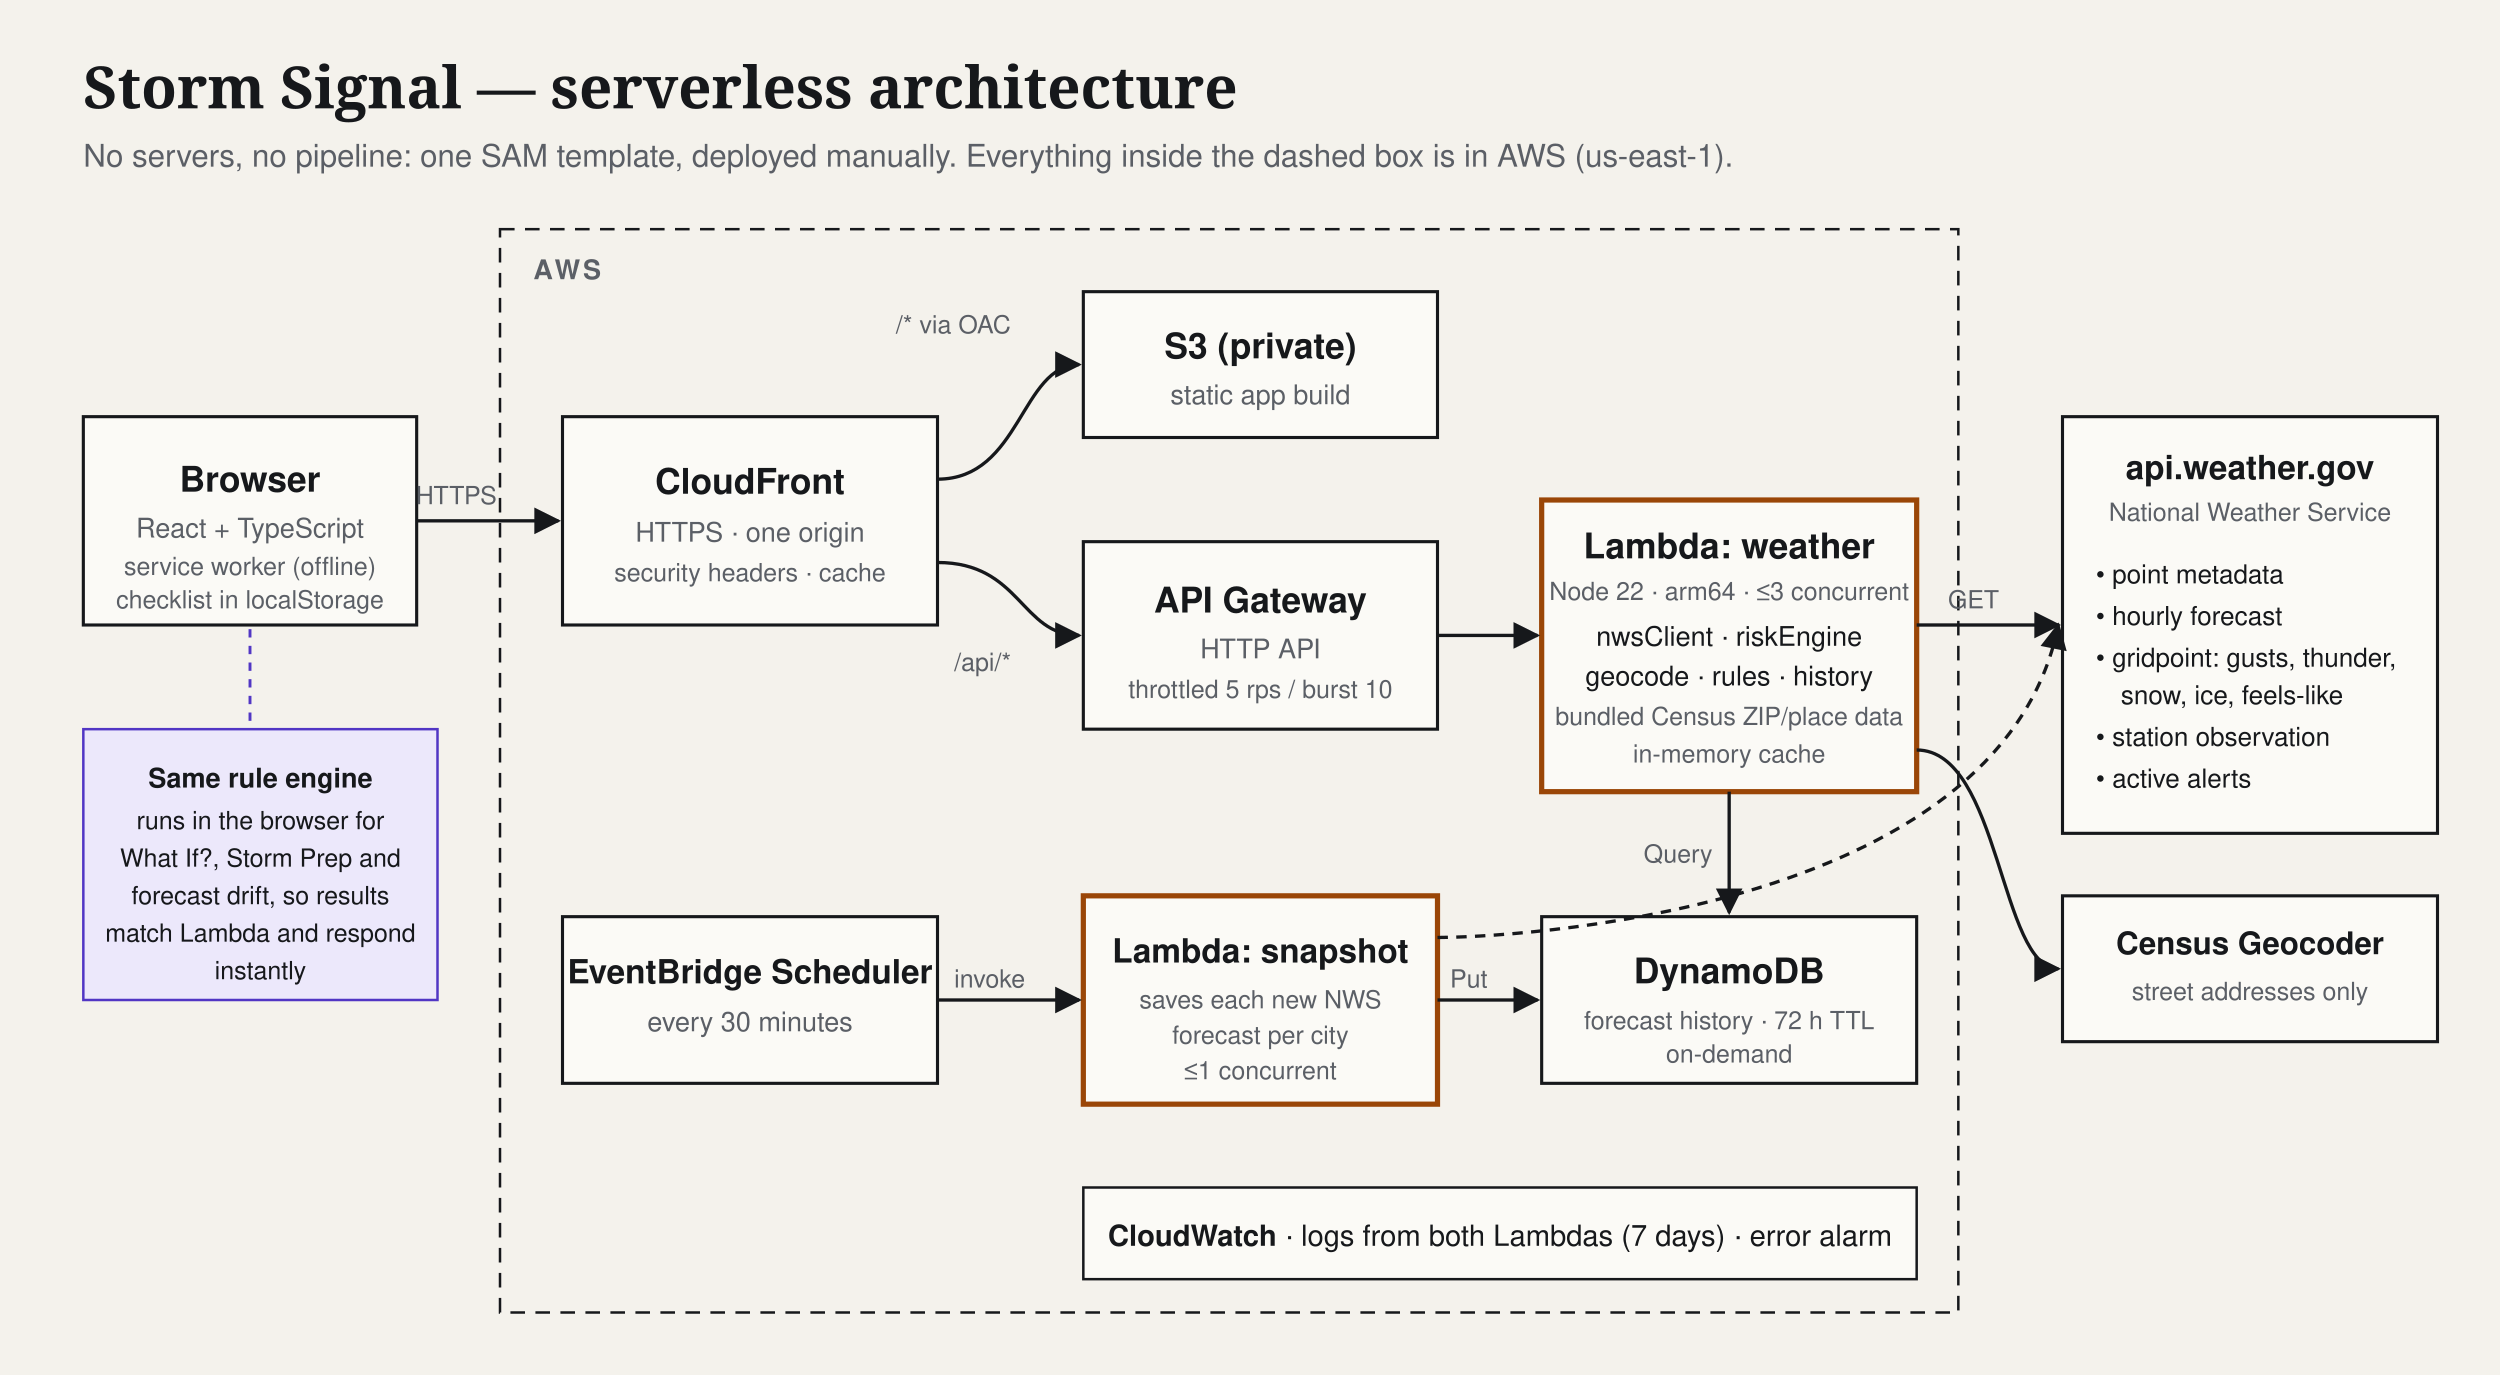
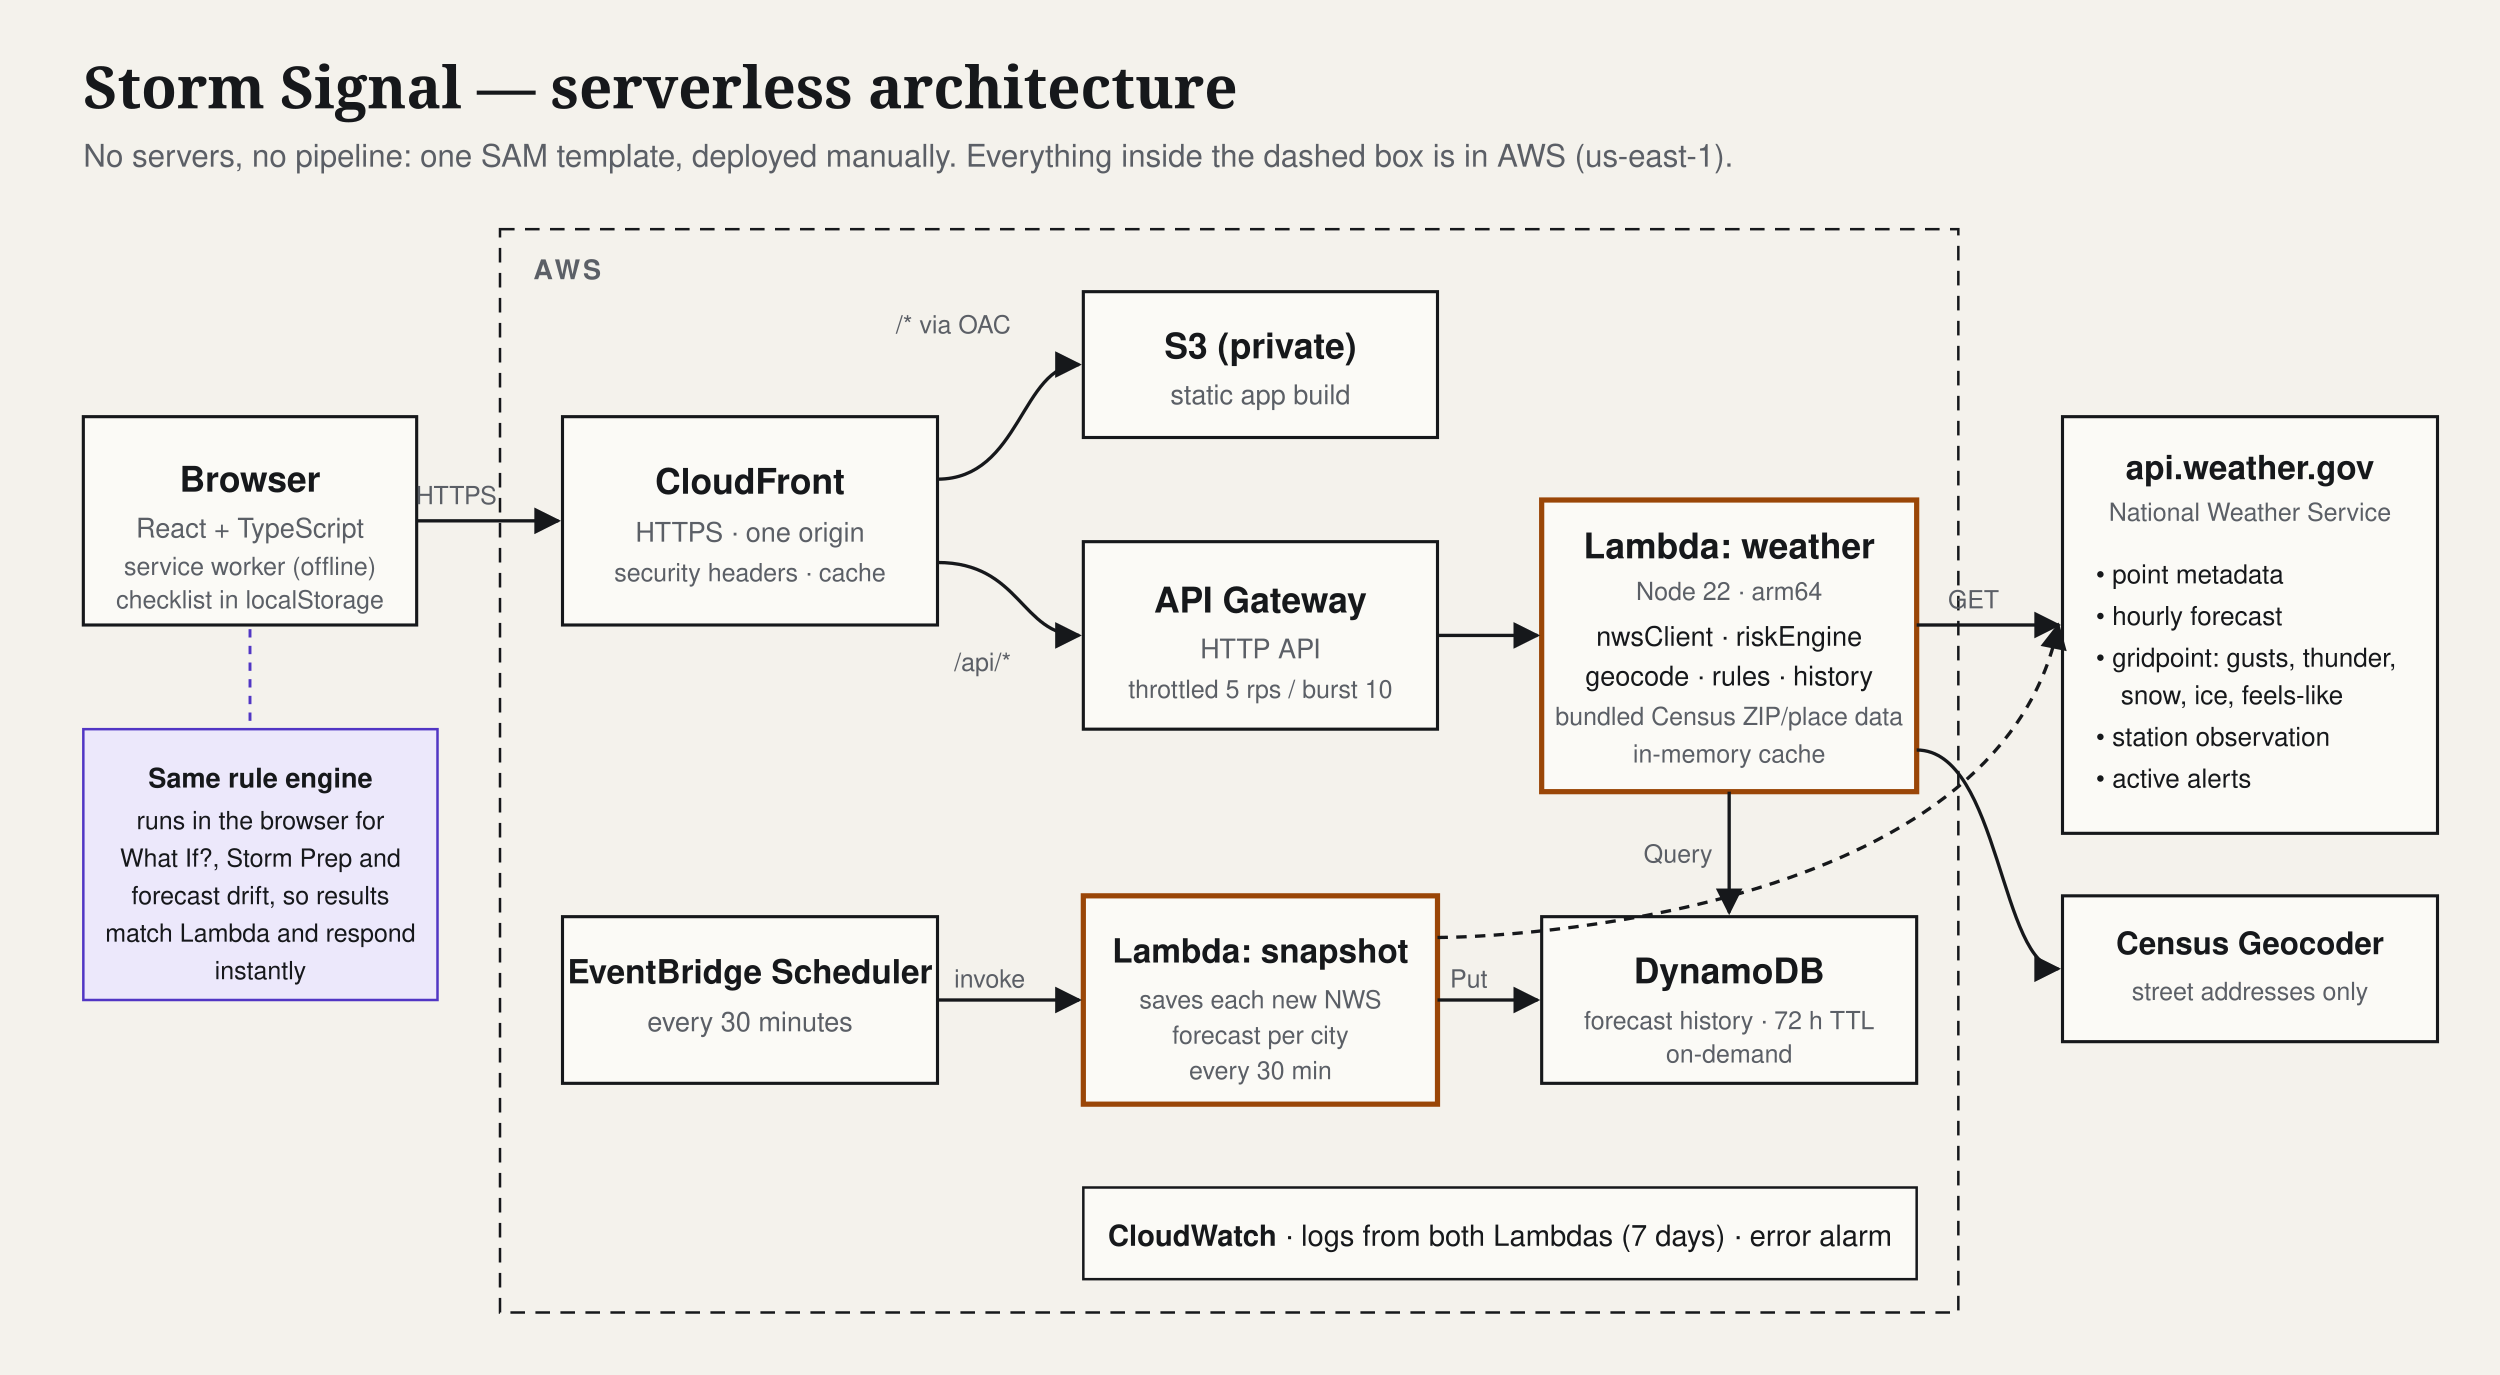
<svg xmlns="http://www.w3.org/2000/svg" viewBox="0 0 1200 660" font-family="Segoe UI, Helvetica, Arial, sans-serif">
  <defs>
    <marker id="a" viewBox="0 0 10 10" refX="9" refY="5" markerWidth="8" markerHeight="8" orient="auto-start-reverse">
      <path d="M0 0L10 5L0 10z" fill="#16181b" />
    </marker>
  </defs>
  <rect width="1200" height="660" fill="#f4f2ec" />
  <text x="40" y="52" font-size="28" font-weight="700" fill="#16181b" font-family="Georgia, serif">Storm Signal — serverless architecture</text>
  <text x="40" y="80" font-size="15" fill="#5b5f66">No servers, no pipeline: one SAM template, deployed manually. Everything inside the dashed box is in AWS (us-east-1).</text>
  <rect x="40" y="200" width="160" height="100" fill="#fbfaf6" stroke="#16181b" stroke-width="1.5" />
  <text x="120" y="236" text-anchor="middle" font-size="17" font-weight="700" fill="#16181b">Browser</text>
  <text x="120" y="258" text-anchor="middle" font-size="13" fill="#5b5f66">React + TypeScript</text>
  <text x="120" y="276" text-anchor="middle" font-size="12" fill="#5b5f66">service worker (offline)</text>
  <text x="120" y="292" text-anchor="middle" font-size="12" fill="#5b5f66">checklist in localStorage</text>
  <rect x="240" y="110" width="700" height="520" fill="none" stroke="#16181b" stroke-width="1.2" stroke-dasharray="7 5" />
  <text x="256" y="134" font-size="13" font-weight="700" fill="#5b5f66" letter-spacing="1.5">AWS</text>
  <rect x="270" y="200" width="180" height="100" fill="#fbfaf6" stroke="#16181b" stroke-width="1.5" />
  <text x="360" y="237" text-anchor="middle" font-size="17" font-weight="700" fill="#16181b">CloudFront</text>
  <text x="360" y="260" text-anchor="middle" font-size="13" fill="#5b5f66">HTTPS · one origin</text>
  <text x="360" y="279" text-anchor="middle" font-size="12" fill="#5b5f66">security headers · cache</text>
  <rect x="520" y="140" width="170" height="70" fill="#fbfaf6" stroke="#16181b" stroke-width="1.5" />
  <text x="605" y="172" text-anchor="middle" font-size="17" font-weight="700" fill="#16181b">S3 (private)</text>
  <text x="605" y="194" text-anchor="middle" font-size="13" fill="#5b5f66">static app build</text>
  <rect x="520" y="260" width="170" height="90" fill="#fbfaf6" stroke="#16181b" stroke-width="1.5" />
  <text x="605" y="294" text-anchor="middle" font-size="17" font-weight="700" fill="#16181b">API Gateway</text>
  <text x="605" y="316" text-anchor="middle" font-size="13" fill="#5b5f66">HTTP API</text>
  <text x="605" y="335" text-anchor="middle" font-size="12" fill="#5b5f66">throttled 5 rps / burst 10</text>
  <rect x="740" y="240" width="180" height="140" fill="#fbfaf6" stroke="#9a4607" stroke-width="2.5" />
  <text x="830" y="268" text-anchor="middle" font-size="17" font-weight="700" fill="#16181b">Lambda: weather</text>
-   <text x="830" y="288" text-anchor="middle" font-size="12" fill="#5b5f66">Node 22 · arm64 · ≤3 concurrent</text>
+   <text x="830" y="288" text-anchor="middle" font-size="12" fill="#5b5f66">Node 22 · arm64</text>
  <text x="830" y="310" text-anchor="middle" font-size="13" fill="#16181b">nwsClient · riskEngine</text>
  <text x="830" y="329" text-anchor="middle" font-size="13" fill="#16181b">geocode · rules · history</text>
  <text x="830" y="348" text-anchor="middle" font-size="12" fill="#5b5f66">bundled Census ZIP/place data</text>
  <text x="830" y="366" text-anchor="middle" font-size="12" fill="#5b5f66">in-memory cache</text>
  <rect x="270" y="440" width="180" height="80" fill="#fbfaf6" stroke="#16181b" stroke-width="1.5" />
  <text x="360" y="472" text-anchor="middle" font-size="16" font-weight="700" fill="#16181b">EventBridge Scheduler</text>
  <text x="360" y="495" text-anchor="middle" font-size="13" fill="#5b5f66">every 30 minutes</text>
  <rect x="520" y="430" width="170" height="100" fill="#fbfaf6" stroke="#9a4607" stroke-width="2.5" />
  <text x="605" y="462" text-anchor="middle" font-size="16" font-weight="700" fill="#16181b">Lambda: snapshot</text>
  <text x="605" y="484" text-anchor="middle" font-size="12" fill="#5b5f66">saves each new NWS</text>
  <text x="605" y="501" text-anchor="middle" font-size="12" fill="#5b5f66">forecast per city</text>
-   <text x="605" y="518" text-anchor="middle" font-size="12" fill="#5b5f66">≤1 concurrent</text>
+   <text x="605" y="518" text-anchor="middle" font-size="12" fill="#5b5f66">every 30 min</text>
  <rect x="740" y="440" width="180" height="80" fill="#fbfaf6" stroke="#16181b" stroke-width="1.5" />
  <text x="830" y="472" text-anchor="middle" font-size="17" font-weight="700" fill="#16181b">DynamoDB</text>
  <text x="830" y="494" text-anchor="middle" font-size="12" fill="#5b5f66">forecast history · 72 h TTL</text>
  <text x="830" y="510" text-anchor="middle" font-size="12" fill="#5b5f66">on-demand</text>
  <rect x="520" y="570" width="400" height="44" fill="#fbfaf6" stroke="#16181b" stroke-width="1.2" />
  <text x="720" y="598" text-anchor="middle" font-size="14" fill="#16181b">
    <tspan font-weight="700">CloudWatch</tspan> · logs from both Lambdas (7 days) · error alarm</text>
  <rect x="990" y="200" width="180" height="200" fill="#fbfaf6" stroke="#16181b" stroke-width="1.5" />
  <text x="1080" y="230" text-anchor="middle" font-size="16" font-weight="700" fill="#16181b">api.weather.gov</text>
  <text x="1080" y="250" text-anchor="middle" font-size="12" fill="#5b5f66">National Weather Service</text>
  <text x="1006" y="280" font-size="12.5" fill="#16181b">• point metadata</text>
  <text x="1006" y="300" font-size="12.5" fill="#16181b">• hourly forecast</text>
  <text x="1006" y="320" font-size="12.5" fill="#16181b">• gridpoint: gusts, thunder,</text>
  <text x="1018" y="338" font-size="12.5" fill="#16181b">snow, ice, feels-like</text>
  <text x="1006" y="358" font-size="12.5" fill="#16181b">• station observation</text>
  <text x="1006" y="378" font-size="12.5" fill="#16181b">• active alerts</text>
  <rect x="990" y="430" width="180" height="70" fill="#fbfaf6" stroke="#16181b" stroke-width="1.5" />
  <text x="1080" y="458" text-anchor="middle" font-size="15" font-weight="700" fill="#16181b">Census Geocoder</text>
  <text x="1080" y="480" text-anchor="middle" font-size="12" fill="#5b5f66">street addresses only</text>
  <g stroke="#16181b" stroke-width="1.6" fill="none" marker-end="url(#a)">
    <path d="M200 250 H268" />
    <path d="M450 230 C490 230 490 175 518 175" />
    <path d="M450 270 C490 270 490 305 518 305" />
    <path d="M690 305 H738" />
    <path d="M920 300 H988" />
    <path d="M920 360 C960 360 960 465 988 465" />
    <path d="M830 380 V438" />
    <path d="M450 480 H518" />
    <path d="M690 480 H738" />
    <path d="M690 450 C720 450 960 440 988 300" stroke-dasharray="5 4" />
  </g>
  <text x="219" y="242" text-anchor="middle" font-size="12" fill="#5b5f66">HTTPS</text>
  <text x="430" y="160" font-size="12" fill="#5b5f66">/* via OAC</text>
  <text x="458" y="322" font-size="12" fill="#5b5f66">/api/*</text>
  <text x="822" y="414" text-anchor="end" font-size="12" fill="#5b5f66">Query</text>
  <text x="696" y="474" font-size="12" fill="#5b5f66">Put</text>
  <text x="458" y="474" font-size="12" fill="#5b5f66">invoke</text>
  <text x="935" y="292" font-size="12" fill="#5b5f66">GET</text>
  <rect x="40" y="350" width="170" height="130" fill="#ece8fb" stroke="#5136c4" stroke-width="1.2" />
  <text x="125" y="378" text-anchor="middle" font-size="13" font-weight="700" fill="#16181b">Same rule engine</text>
  <text x="125" y="398" text-anchor="middle" font-size="12" fill="#16181b">runs in the browser for</text>
  <text x="125" y="416" text-anchor="middle" font-size="12" fill="#16181b">What If?, Storm Prep and</text>
  <text x="125" y="434" text-anchor="middle" font-size="12" fill="#16181b">forecast drift, so results</text>
  <text x="125" y="452" text-anchor="middle" font-size="12" fill="#16181b">match Lambda and respond</text>
  <text x="125" y="470" text-anchor="middle" font-size="12" fill="#16181b">instantly</text>
  <path d="M120 302 V348" stroke="#5136c4" stroke-width="1.4" stroke-dasharray="4 4" />
</svg>
